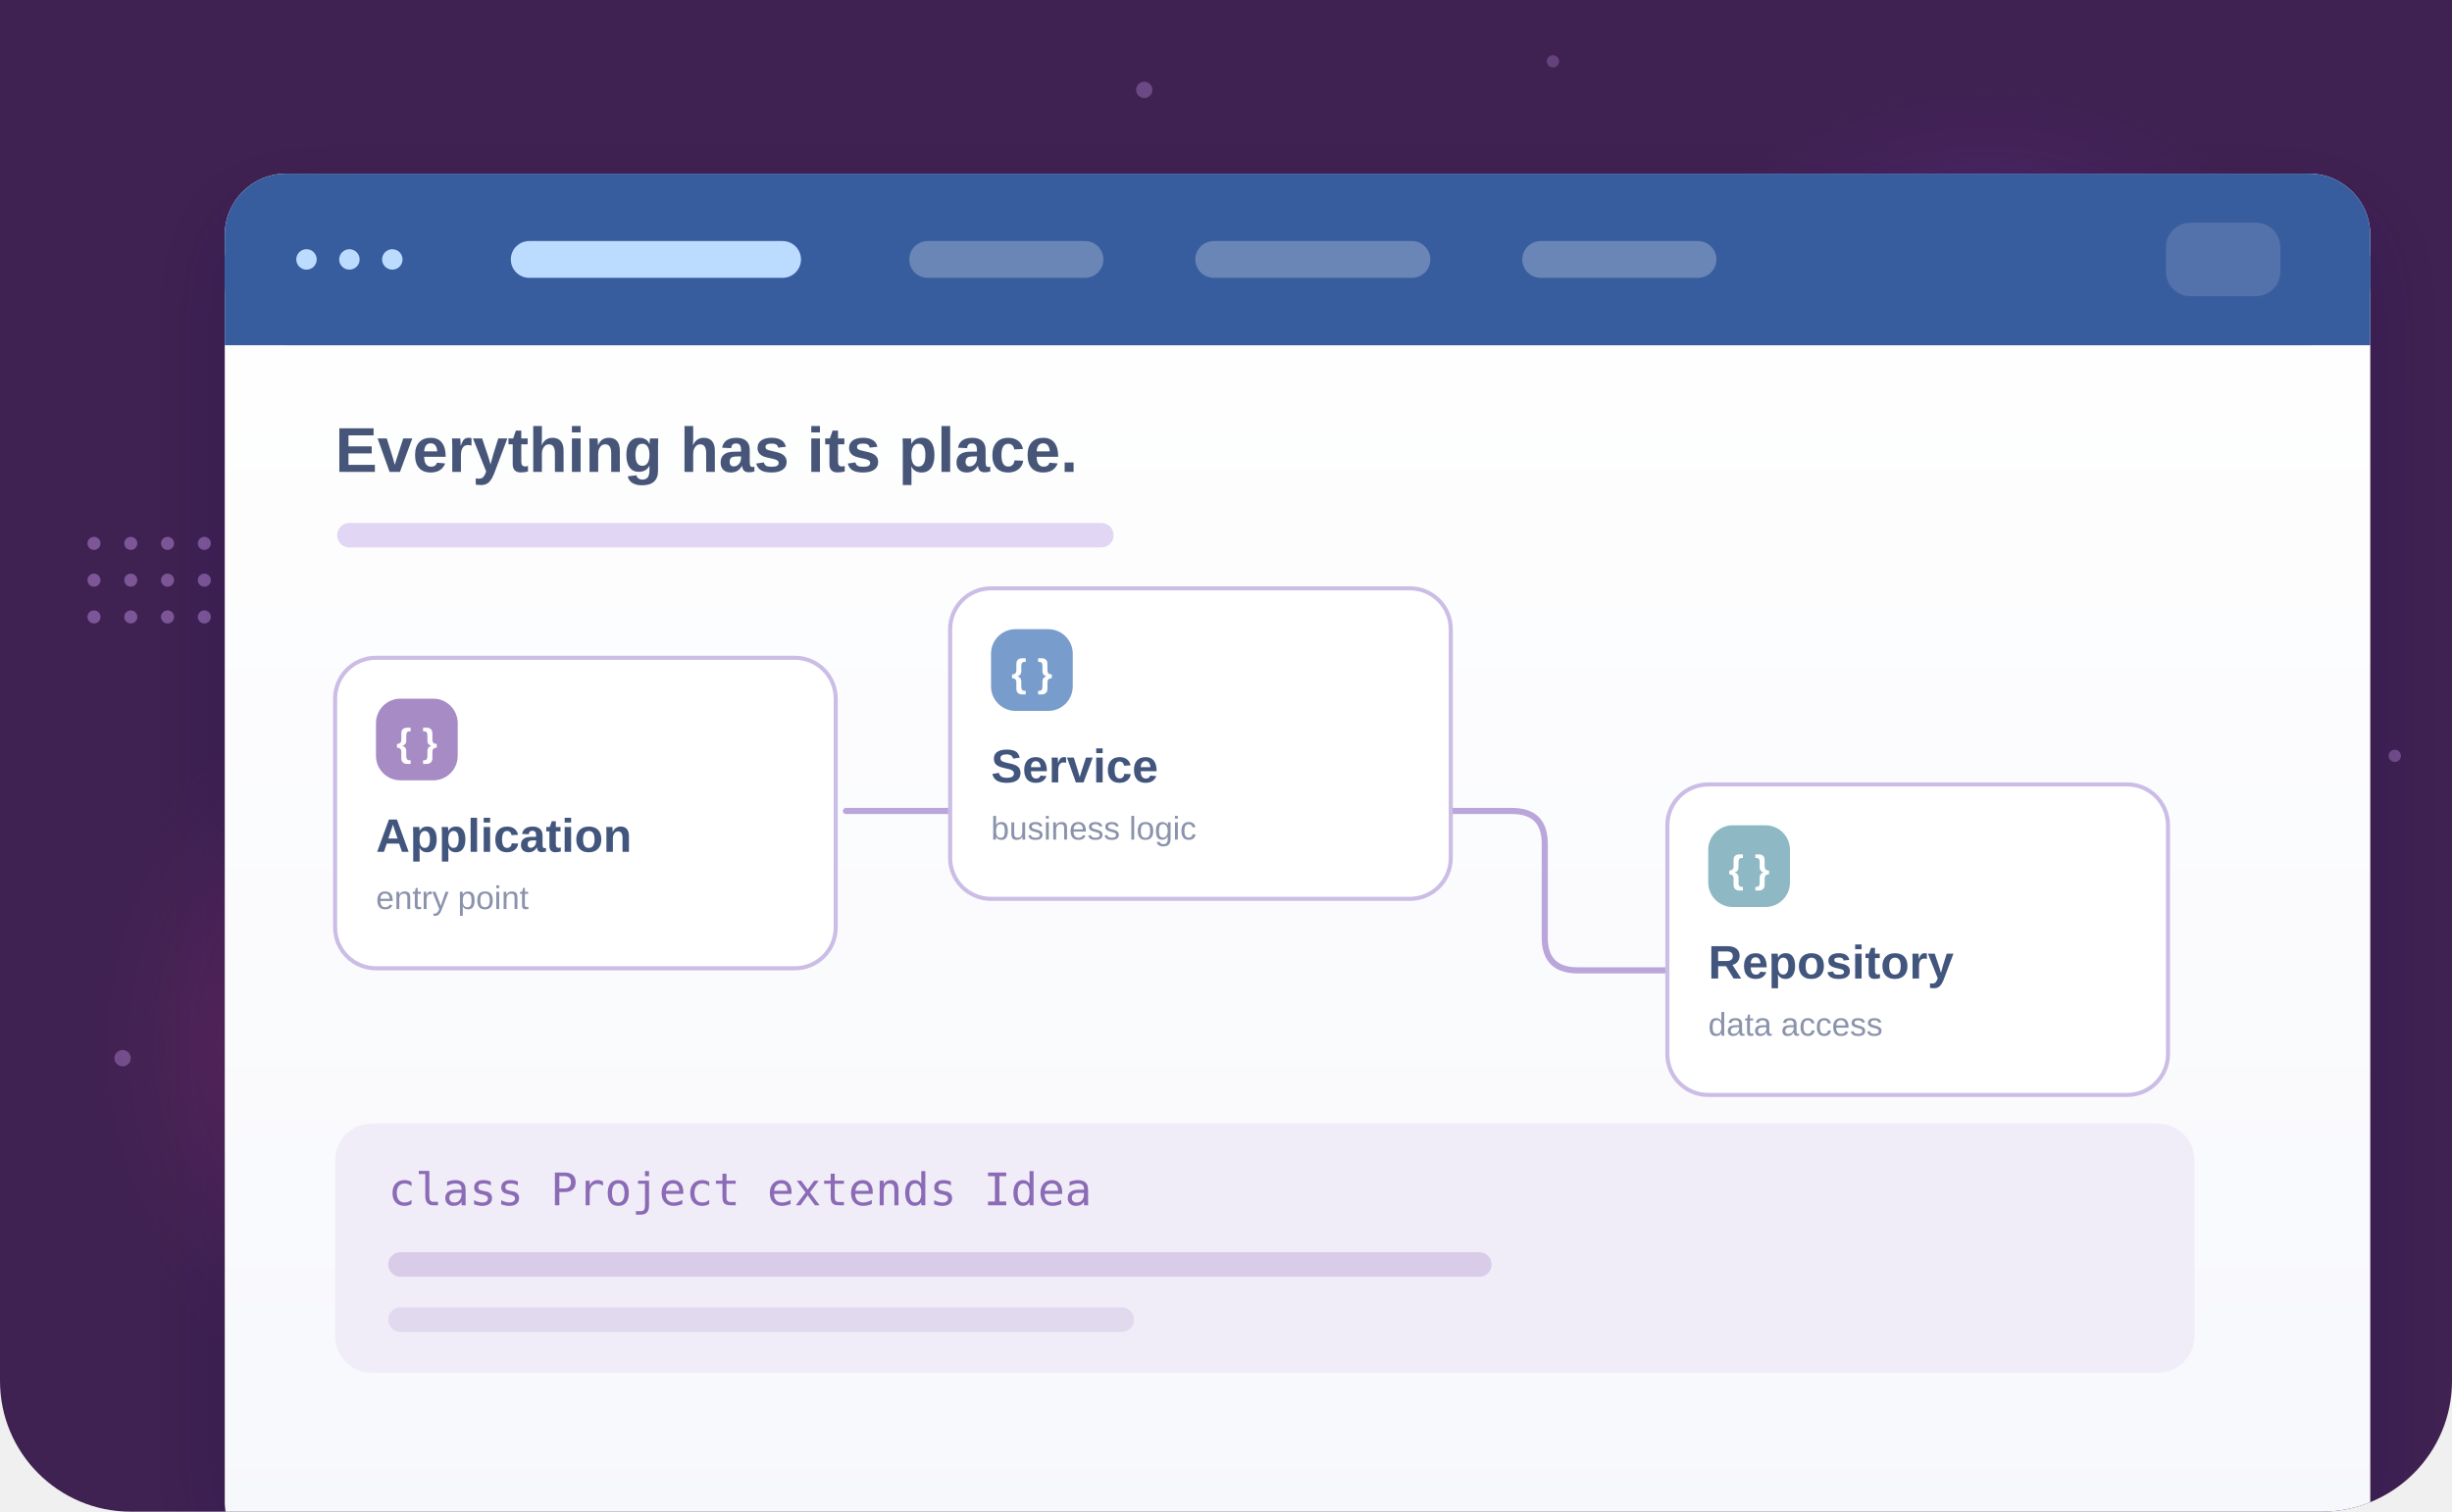
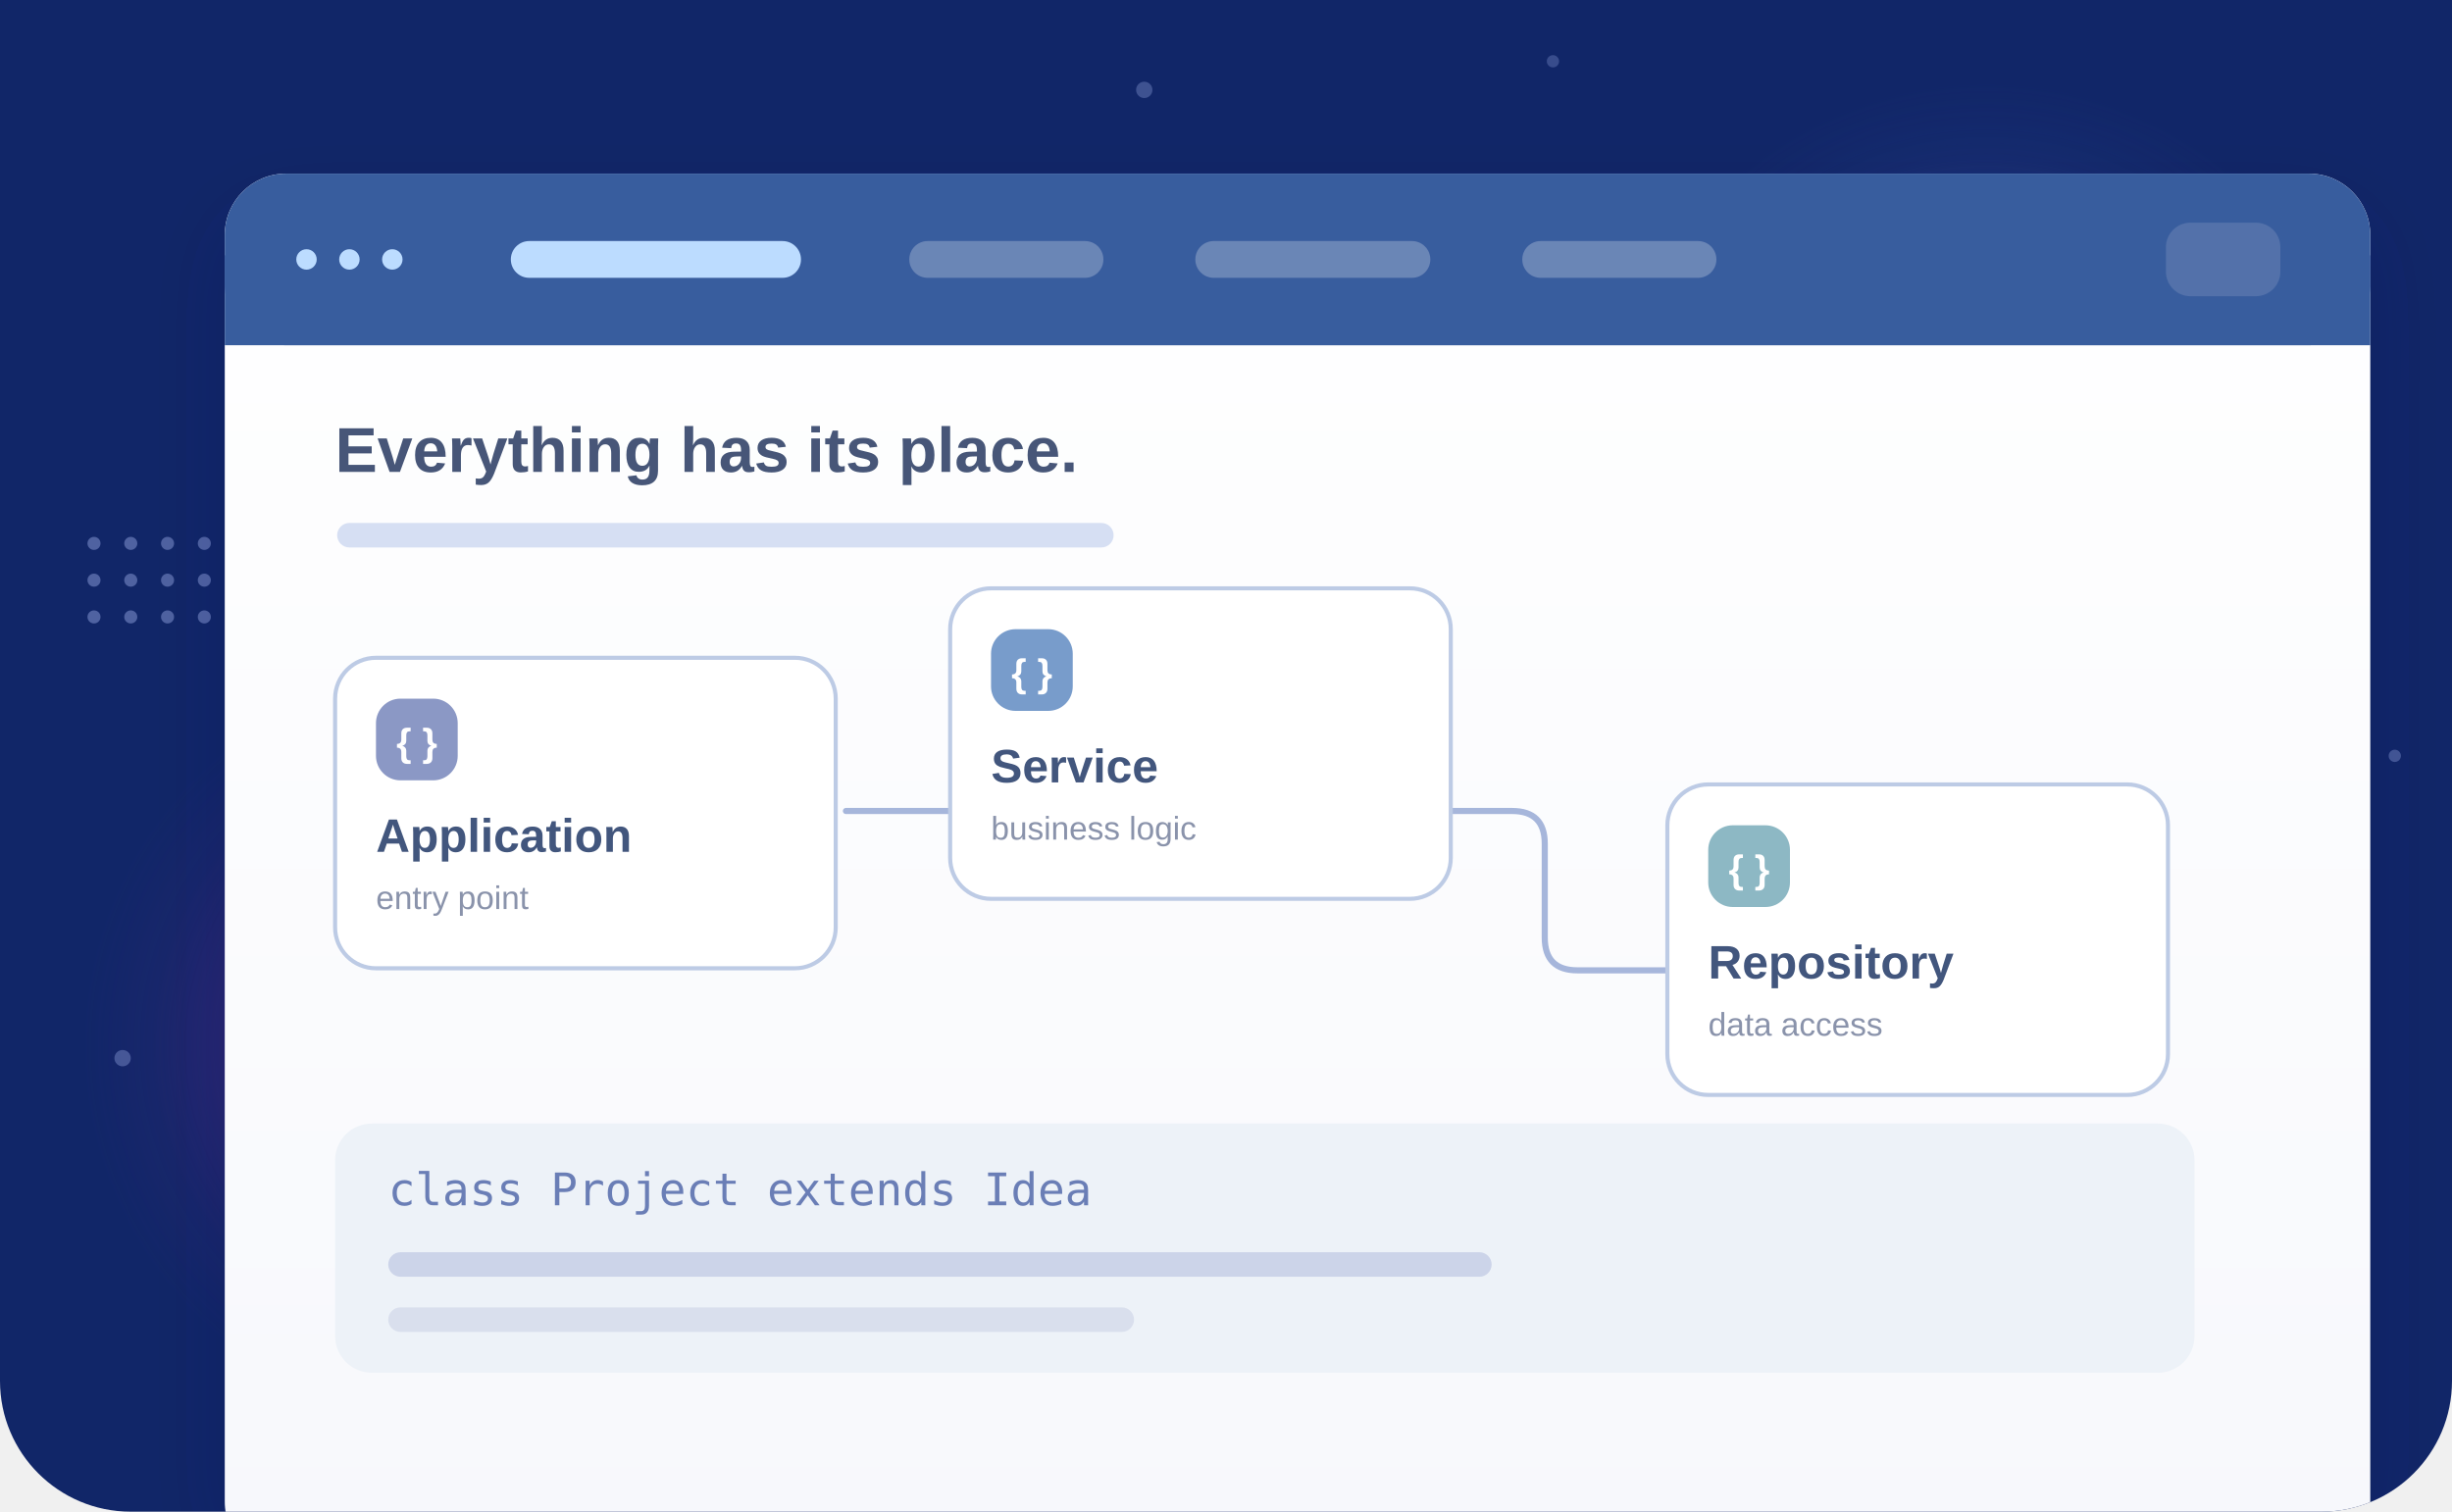
<svg xmlns="http://www.w3.org/2000/svg" width="1200" height="740" viewBox="0 160 1200 740" role="img" aria-label="Ilustracja programowania obiektowego — moduły i klasy">
  <defs>
    <clipPath id="edge">
      <rect x="0" y="0" width="1200" height="900" rx="64" fill="white" />
    </clipPath>
    <filter id="shadow" x="-30%" y="-30%" width="170%" height="180%">
      <feDropShadow dx="0" dy="18" stdDeviation="20" flood-color="#203257" flood-opacity=".13" />
    </filter>
    <linearGradient id="paper" x2="0" y2="1">
      <stop stop-color="#fff" />
      <stop offset="1" stop-color="#f7f8fc" />
    </linearGradient>
  </defs>
  <g clip-path="url(#edge)">
-     <rect x="0" y="0" width="1200" height="900" rx="64" fill="#3f2152" />
+     <rect x="0" y="0" width="1200" height="900" rx="64" fill="#112668" />
    <g data-decor="">
      <defs>
        <radialGradient id="decor-glow-a">
-           <stop data-tone="blob" offset="0" stop-color="#652c8a" />
-           <stop data-tone="blob" offset=".28" stop-color="#652c8a" />
-           <stop data-tone="blob" offset=".46" stop-color="#652c8a" stop-opacity=".84" />
-           <stop data-tone="blob" offset=".64" stop-color="#652c8a" stop-opacity=".5" />
-           <stop data-tone="blob" offset=".82" stop-color="#652c8a" stop-opacity=".16" />
-           <stop data-tone="blob" offset="1" stop-color="#652c8a" stop-opacity="0" />
+           <stop data-tone="blob" offset="0" stop-color="#2b4494" />
+           <stop data-tone="blob" offset=".28" stop-color="#2b4494" />
+           <stop data-tone="blob" offset=".46" stop-color="#2b4494" stop-opacity=".84" />
+           <stop data-tone="blob" offset=".64" stop-color="#2b4494" stop-opacity=".5" />
+           <stop data-tone="blob" offset=".82" stop-color="#2b4494" stop-opacity=".16" />
+           <stop data-tone="blob" offset="1" stop-color="#2b4494" stop-opacity="0" />
        </radialGradient>
        <radialGradient id="decor-glow-b">
-           <stop data-tone="blob" offset="0" stop-color="#772b65" />
-           <stop data-tone="blob" offset=".28" stop-color="#772b65" />
-           <stop data-tone="blob" offset=".46" stop-color="#772b65" stop-opacity=".84" />
-           <stop data-tone="blob" offset=".64" stop-color="#772b65" stop-opacity=".5" />
-           <stop data-tone="blob" offset=".82" stop-color="#772b65" stop-opacity=".16" />
-           <stop data-tone="blob" offset="1" stop-color="#772b65" stop-opacity="0" />
+           <stop data-tone="blob" offset="0" stop-color="#4b2683" />
+           <stop data-tone="blob" offset=".28" stop-color="#4b2683" />
+           <stop data-tone="blob" offset=".46" stop-color="#4b2683" stop-opacity=".84" />
+           <stop data-tone="blob" offset=".64" stop-color="#4b2683" stop-opacity=".5" />
+           <stop data-tone="blob" offset=".82" stop-color="#4b2683" stop-opacity=".16" />
+           <stop data-tone="blob" offset="1" stop-color="#4b2683" stop-opacity="0" />
        </radialGradient>
      </defs>
      <circle cx="972" cy="388" r="188" fill="url(#decor-glow-a)" opacity=".85" />
      <circle cx="228" cy="672" r="188" fill="url(#decor-glow-b)" opacity=".7" />
-       <circle data-tone="accent" cx="1108" cy="752" r="44" fill="none" stroke="#b081cf" stroke-width="3" opacity=".45" />
-       <circle data-tone="accent" cx="1108" cy="752" r="7" fill="#b081cf" opacity=".5" />
-       <circle data-tone="accent" cx="46" cy="426" r="3.2" fill="#b081cf" opacity=".55" />
-       <circle data-tone="accent" cx="64" cy="426" r="3.2" fill="#b081cf" opacity=".55" />
-       <circle data-tone="accent" cx="82" cy="426" r="3.2" fill="#b081cf" opacity=".55" />
-       <circle data-tone="accent" cx="100" cy="426" r="3.2" fill="#b081cf" opacity=".55" />
-       <circle data-tone="accent" cx="46" cy="444" r="3.2" fill="#b081cf" opacity=".55" />
-       <circle data-tone="accent" cx="64" cy="444" r="3.2" fill="#b081cf" opacity=".55" />
-       <circle data-tone="accent" cx="82" cy="444" r="3.2" fill="#b081cf" opacity=".55" />
-       <circle data-tone="accent" cx="100" cy="444" r="3.2" fill="#b081cf" opacity=".55" />
-       <circle data-tone="accent" cx="46" cy="462" r="3.2" fill="#b081cf" opacity=".55" />
-       <circle data-tone="accent" cx="64" cy="462" r="3.2" fill="#b081cf" opacity=".55" />
-       <circle data-tone="accent" cx="82" cy="462" r="3.2" fill="#b081cf" opacity=".55" />
-       <circle data-tone="accent" cx="100" cy="462" r="3.2" fill="#b081cf" opacity=".55" />
-       <circle data-tone="accent" cx="1150" cy="471" r="5" fill="#b081cf" opacity=".5" />
-       <circle data-tone="accent" cx="1172" cy="530" r="3" fill="#b081cf" opacity=".45" />
-       <circle data-tone="accent" cx="60" cy="678" r="4" fill="#b081cf" opacity=".45" />
-       <circle data-tone="accent" cx="560" cy="204" r="4" fill="#b081cf" opacity=".4" />
-       <circle data-tone="accent" cx="760" cy="190" r="3" fill="#b081cf" opacity=".35" />
+       <circle data-tone="accent" cx="1108" cy="752" r="44" fill="none" stroke="#8193cf" stroke-width="3" opacity=".45" />
+       <circle data-tone="accent" cx="1108" cy="752" r="7" fill="#8193cf" opacity=".5" />
+       <circle data-tone="accent" cx="46" cy="426" r="3.2" fill="#8193cf" opacity=".55" />
+       <circle data-tone="accent" cx="64" cy="426" r="3.2" fill="#8193cf" opacity=".55" />
+       <circle data-tone="accent" cx="82" cy="426" r="3.2" fill="#8193cf" opacity=".55" />
+       <circle data-tone="accent" cx="100" cy="426" r="3.2" fill="#8193cf" opacity=".55" />
+       <circle data-tone="accent" cx="46" cy="444" r="3.2" fill="#8193cf" opacity=".55" />
+       <circle data-tone="accent" cx="64" cy="444" r="3.2" fill="#8193cf" opacity=".55" />
+       <circle data-tone="accent" cx="82" cy="444" r="3.2" fill="#8193cf" opacity=".55" />
+       <circle data-tone="accent" cx="100" cy="444" r="3.2" fill="#8193cf" opacity=".55" />
+       <circle data-tone="accent" cx="46" cy="462" r="3.2" fill="#8193cf" opacity=".55" />
+       <circle data-tone="accent" cx="64" cy="462" r="3.2" fill="#8193cf" opacity=".55" />
+       <circle data-tone="accent" cx="82" cy="462" r="3.2" fill="#8193cf" opacity=".55" />
+       <circle data-tone="accent" cx="100" cy="462" r="3.2" fill="#8193cf" opacity=".55" />
+       <circle data-tone="accent" cx="1150" cy="471" r="5" fill="#8193cf" opacity=".5" />
+       <circle data-tone="accent" cx="1172" cy="530" r="3" fill="#8193cf" opacity=".45" />
+       <circle data-tone="accent" cx="60" cy="678" r="4" fill="#8193cf" opacity=".45" />
+       <circle data-tone="accent" cx="560" cy="204" r="4" fill="#8193cf" opacity=".4" />
+       <circle data-tone="accent" cx="760" cy="190" r="3" fill="#8193cf" opacity=".35" />
    </g>
    <g filter="url(#shadow)">
      <rect x="110" y="245" width="1050" height="680" rx="30" fill="url(#paper)" />
      <rect x="110" y="245" width="1050" height="84" rx="30" fill="#395d9e" />
      <rect x="110" y="285" width="1050" height="44" rx="0" fill="#395d9e" />
      <g fill="#bcdcff">
        <circle cx="150" cy="287" r="5" />
        <circle cx="171" cy="287" r="5" />
        <circle cx="192" cy="287" r="5" />
      </g>
      <rect x="250" y="278" width="142" height="18" rx="9" fill="#bcdcff" />
      <rect x="445" y="278" width="95" height="18" rx="9" fill="#ffffff40" />
      <rect x="585" y="278" width="115" height="18" rx="9" fill="#ffffff40" />
      <rect x="745" y="278" width="95" height="18" rx="9" fill="#ffffff40" />
      <rect x="1060" y="269" width="56" height="36" rx="12" fill="#ffffff20" />
      <text x="164" y="391" font-family="Segoe UI,Arial,sans-serif" font-size="31" fill="#475778" font-weight="600">Everything has its place.</text>
-       <rect x="165" y="416" width="380" height="12" rx="6" fill="#e1d6f3" />
-       <g fill="none" stroke="#bba6db" stroke-width="3" stroke-linecap="round">
+       <rect x="165" y="416" width="380" height="12" rx="6" fill="#d6dff3" />
+       <g fill="none" stroke="#a6b6db" stroke-width="3" stroke-linecap="round">
        <path d="M414 557H470Q486 557 486 541V506Q486 490 502 490H562" />
        <path d="M685 557H740Q756 557 756 573V619Q756 635 772 635H817" />
      </g>
      <g>
-         <rect x="164" y="482" width="245" height="152" rx="20" fill="#fff" stroke="#cbbde5" stroke-width="2" />
-         <rect x="184" y="502" width="40" height="40" rx="12" fill="#a78bc5" />
+         <rect x="164" y="482" width="245" height="152" rx="20" fill="#fff" stroke="#bdcbe5" stroke-width="2" />
+         <rect x="184" y="502" width="40" height="40" rx="12" fill="#8b98c5" />
        <text x="204" y="530" font-family="Segoe UI,Arial,sans-serif" font-size="19" fill="#fff" text-anchor="middle" font-weight="600">{ }</text>
        <text x="184" y="577" font-family="Segoe UI,Arial,sans-serif" font-size="23" fill="#42567d" font-weight="600">Application</text>
        <text x="184" y="605" font-family="Segoe UI,Arial,sans-serif" font-size="16" fill="#8a93ab">entry point</text>
      </g>
      <g>
-         <rect x="465" y="448" width="245" height="152" rx="20" fill="#fff" stroke="#cbbde5" stroke-width="2" />
+         <rect x="465" y="448" width="245" height="152" rx="20" fill="#fff" stroke="#bdcbe5" stroke-width="2" />
        <rect x="485" y="468" width="40" height="40" rx="12" fill="#789ccb" />
        <text x="505" y="496" font-family="Segoe UI,Arial,sans-serif" font-size="19" fill="#fff" text-anchor="middle" font-weight="600">{ }</text>
        <text x="485" y="543" font-family="Segoe UI,Arial,sans-serif" font-size="23" fill="#42567d" font-weight="600">Service</text>
        <text x="485" y="571" font-family="Segoe UI,Arial,sans-serif" font-size="16" fill="#8a93ab">business logic</text>
      </g>
      <g>
-         <rect x="816" y="544" width="245" height="152" rx="20" fill="#fff" stroke="#cbbde5" stroke-width="2" />
+         <rect x="816" y="544" width="245" height="152" rx="20" fill="#fff" stroke="#bdcbe5" stroke-width="2" />
        <rect x="836" y="564" width="40" height="40" rx="12" fill="#8db8c4" />
        <text x="856" y="592" font-family="Segoe UI,Arial,sans-serif" font-size="19" fill="#fff" text-anchor="middle" font-weight="600">{ }</text>
        <text x="836" y="639" font-family="Segoe UI,Arial,sans-serif" font-size="23" fill="#42567d" font-weight="600">Repository</text>
        <text x="836" y="667" font-family="Segoe UI,Arial,sans-serif" font-size="16" fill="#8a93ab">data access</text>
      </g>
-       <rect x="164" y="710" width="910" height="122" rx="18" fill="#f0edf8" />
-       <text x="190" y="750" font-family="Segoe UI,Arial,sans-serif" font-size="22" fill="#8b6ab6" style="font-family:monospace">class Project extends Idea</text>
-       <rect x="190" y="773" width="540" height="12" rx="6" fill="#d8cce9" />
-       <rect x="190" y="800" width="365" height="12" rx="6" fill="#e1d9ed" />
+       <rect x="164" y="710" width="910" height="122" rx="18" fill="#edf2f8" />
+       <text x="190" y="750" font-family="Segoe UI,Arial,sans-serif" font-size="22" fill="#6a7eb6" style="font-family:monospace">class Project extends Idea</text>
+       <rect x="190" y="773" width="540" height="12" rx="6" fill="#ccd4e9" />
+       <rect x="190" y="800" width="365" height="12" rx="6" fill="#d9dfed" />
    </g>
  </g>
</svg>
